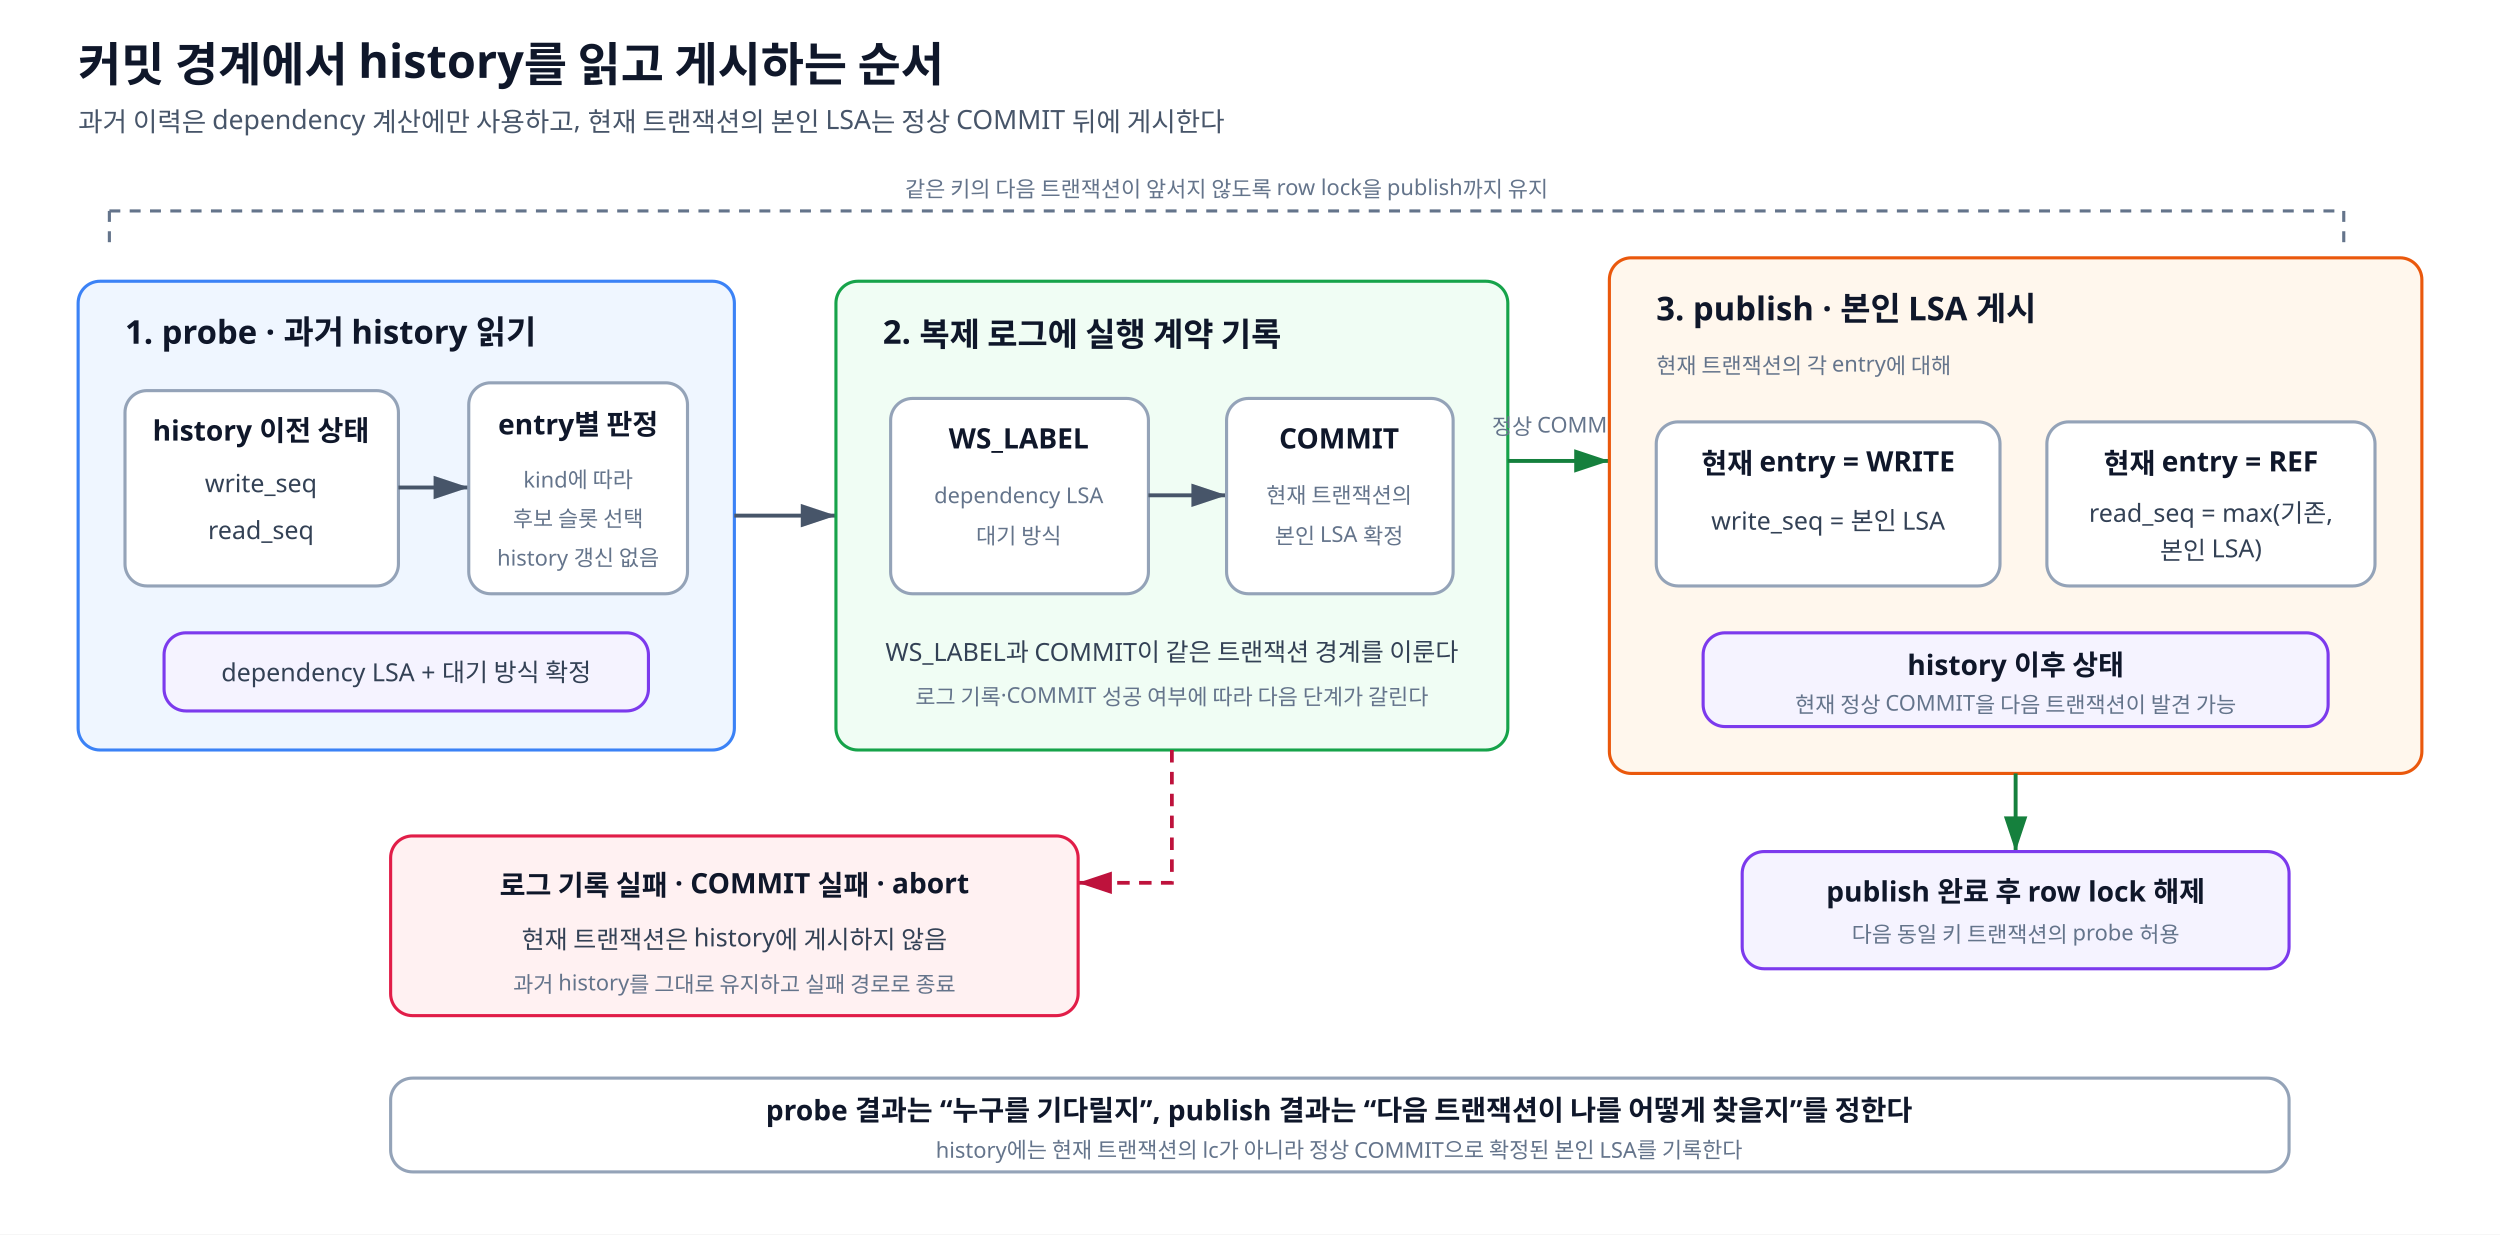
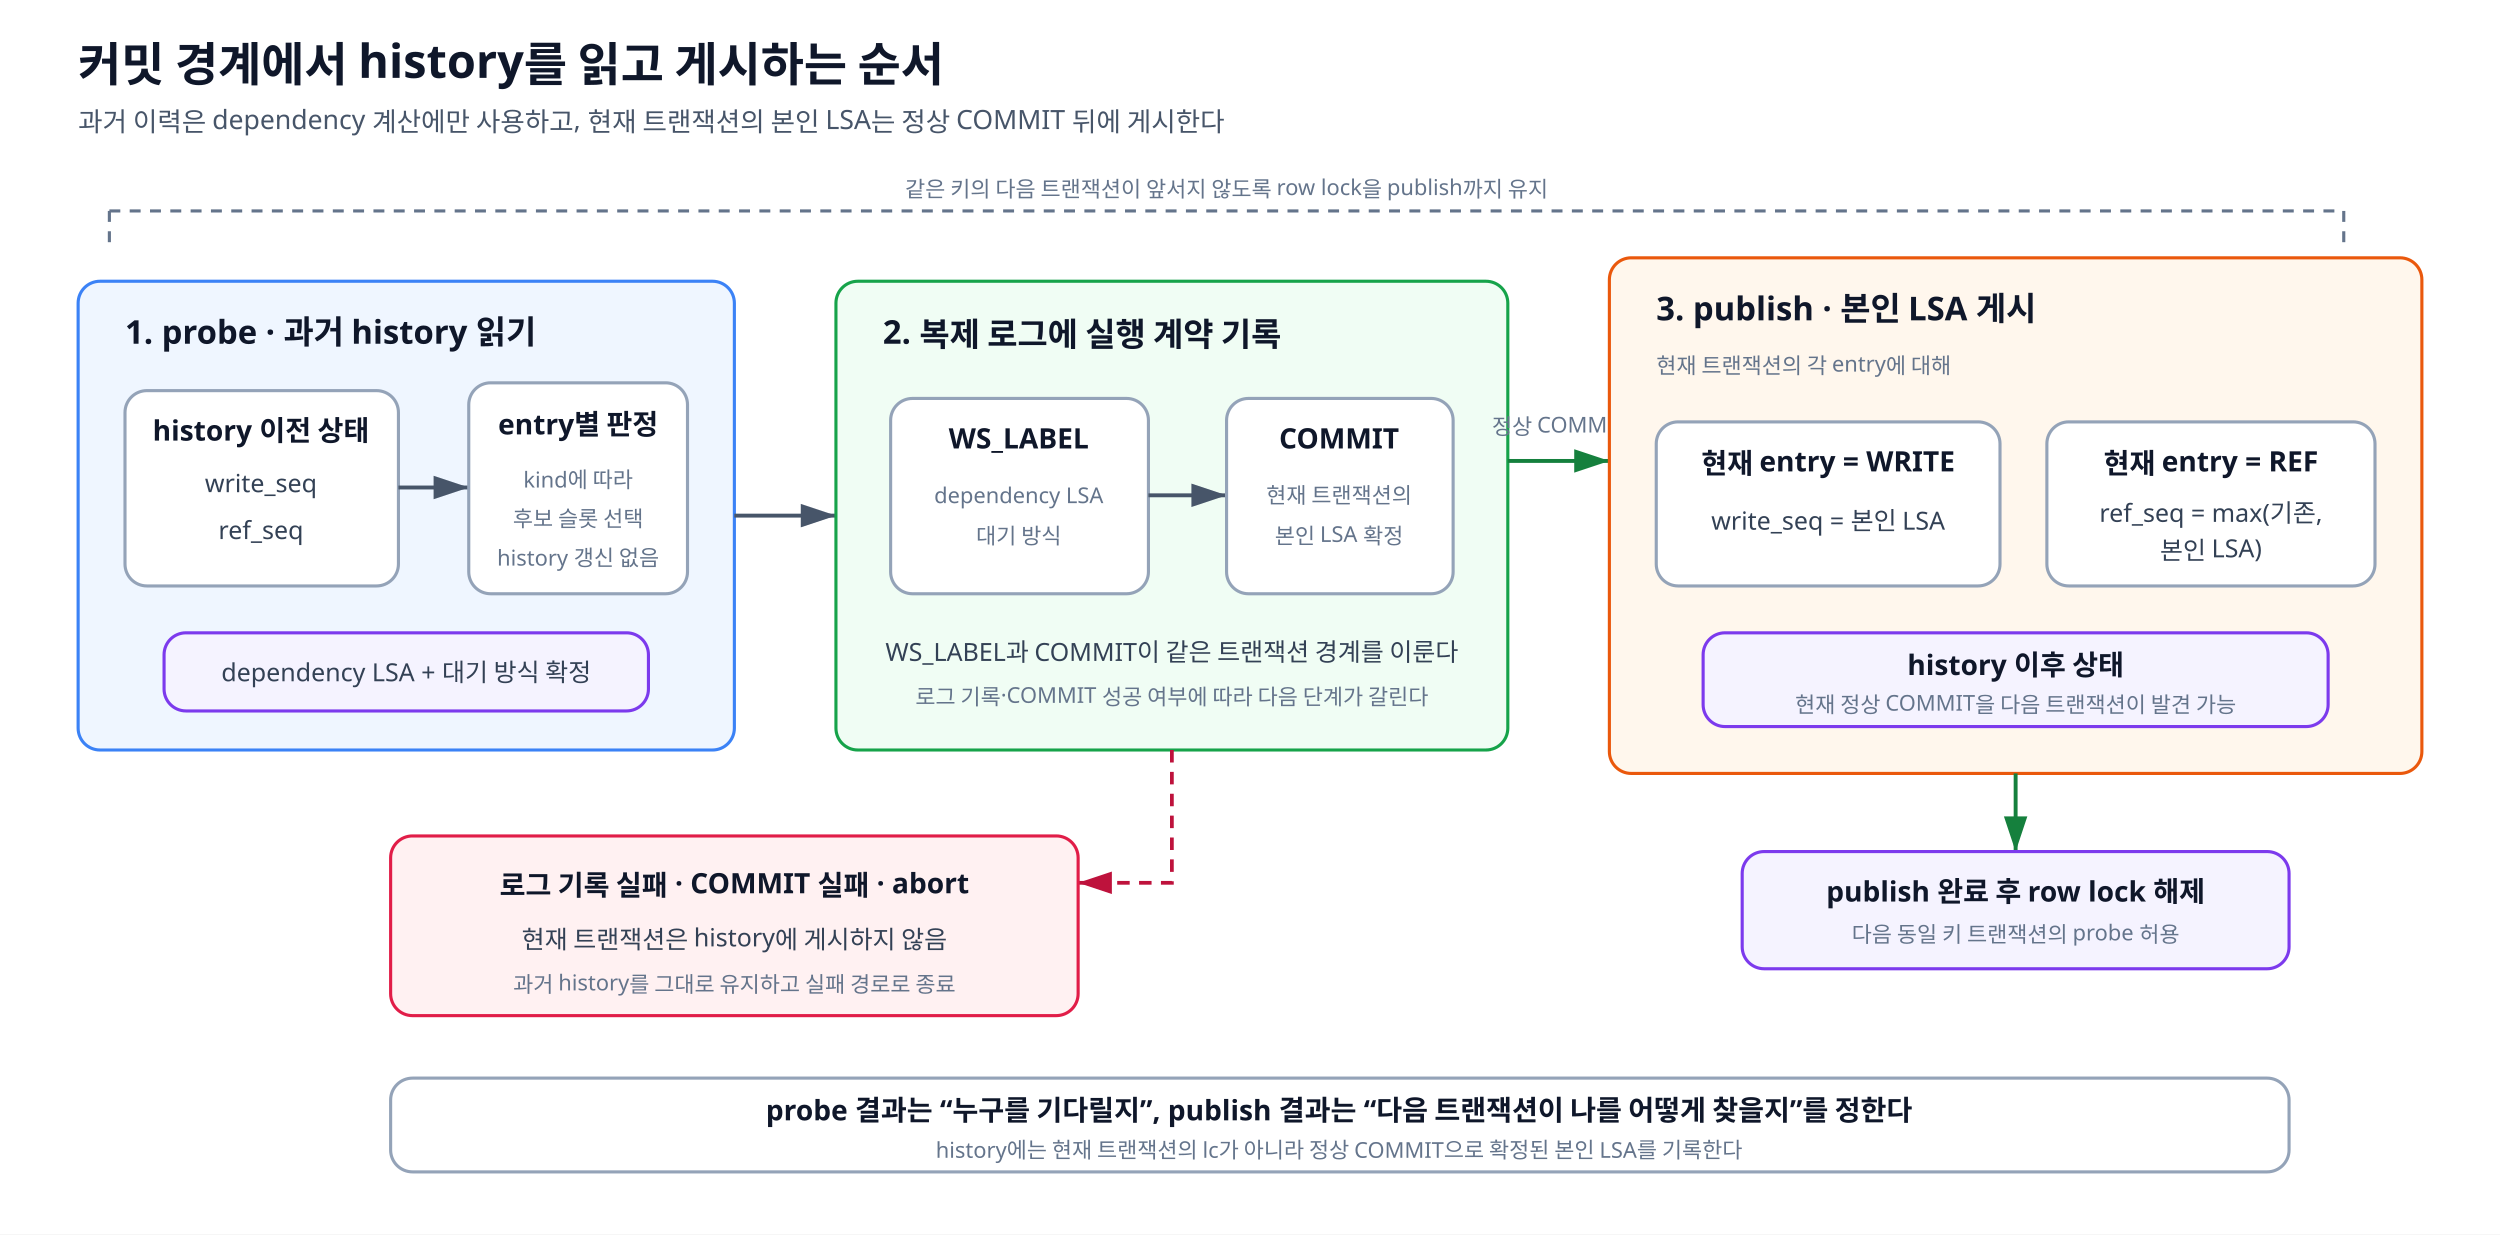
<svg xmlns="http://www.w3.org/2000/svg" width="1600" height="790" viewBox="0 0 1600 790">
  <defs>
    <style>
      .title{font:700 30px sans-serif;fill:#0f172a}
      .sub{font:500 17px sans-serif;fill:#475569}
      .phase{font:700 21px sans-serif;fill:#0f172a}
      .head{font:700 18px sans-serif;fill:#0f172a}
      .body{font:500 16px sans-serif;fill:#334155}
      .small{font:500 14px sans-serif;fill:#64748b}
      .box{fill:#fff;stroke:#94a3b8;stroke-width:2;rx:14}
      .probe{fill:#eff6ff;stroke:#3b82f6}
      .log{fill:#f0fdf4;stroke:#16a34a}
      .publish{fill:#fff7ed;stroke:#ea580c}
      .success{fill:#f5f3ff;stroke:#7c3aed}
      .fail{fill:#fff1f2;stroke:#e11d48}
      .arrow{fill:none;stroke:#475569;stroke-width:2.5;marker-end:url(#arrow)}
      .goodArrow{fill:none;stroke:#15803d;stroke-width:2.5;marker-end:url(#green)}
      .badArrow{fill:none;stroke:#be123c;stroke-width:2.4;stroke-dasharray:8 6;marker-end:url(#red)}
      .lock{fill:none;stroke:#64748b;stroke-width:2;stroke-dasharray:7 6}
    </style>
    <marker id="arrow" markerWidth="10" markerHeight="10" refX="9" refY="3" orient="auto">
      <path d="M0,0 L9,3 L0,6 Z" fill="#475569" />
    </marker>
    <marker id="green" markerWidth="10" markerHeight="10" refX="9" refY="3" orient="auto">
      <path d="M0,0 L9,3 L0,6 Z" fill="#15803d" />
    </marker>
    <marker id="red" markerWidth="10" markerHeight="10" refX="9" refY="3" orient="auto">
      <path d="M0,0 L9,3 L0,6 Z" fill="#be123c" />
    </marker>
  </defs>
  <rect width="1600" height="790" fill="#fff" />
  <text x="50" y="52" class="title">커밋 경계에서 history를 읽고 게시하는 순서</text>
  <text x="50" y="84" class="sub">과거 이력은 dependency 계산에만 사용하고, 현재 트랜잭션의 본인 LSA는 정상 COMMIT 뒤에 게시한다</text>
  <path d="M70 135 H1500 M70 135 V155 M1500 135 V155" class="lock" />
  <text x="785" y="126" text-anchor="middle" class="small">같은 키의 다음 트랜잭션이 앞서지 않도록 row lock을 publish까지 유지</text>
  <rect x="50" y="180" width="420" height="300" class="box probe" />
  <text x="80" y="220" class="phase">1. probe · 과거 history 읽기</text>
  <rect x="80" y="250" width="175" height="125" class="box" />
  <text x="167" y="282" text-anchor="middle" class="head">history 이전 상태</text>
  <text x="167" y="315" text-anchor="middle" class="body">write_seq</text>
-   <text x="167" y="345" text-anchor="middle" class="body">read_seq</text>
+   <text x="167" y="345" text-anchor="middle" class="body">ref_seq</text>
  <path d="M255 312 H300" class="arrow" />
  <rect x="300" y="245" width="140" height="135" class="box" />
  <text x="370" y="278" text-anchor="middle" class="head">entry별 판정</text>
  <text x="370" y="312" text-anchor="middle" class="small">kind에 따라</text>
  <text x="370" y="337" text-anchor="middle" class="small">후보 슬롯 선택</text>
  <text x="370" y="362" text-anchor="middle" class="small">history 갱신 없음</text>
  <rect x="105" y="405" width="310" height="50" class="box success" />
  <text x="260" y="436" text-anchor="middle" class="body">dependency LSA + 대기 방식 확정</text>
  <path d="M470 330 H535" class="arrow" />
  <rect x="535" y="180" width="430" height="300" class="box log" />
  <text x="565" y="220" class="phase">2. 복제 로그에 실행 계약 기록</text>
  <rect x="570" y="255" width="165" height="125" class="box" />
  <text x="652" y="287" text-anchor="middle" class="head">WS_LABEL</text>
  <text x="652" y="322" text-anchor="middle" class="small">dependency LSA</text>
  <text x="652" y="348" text-anchor="middle" class="small">대기 방식</text>
  <path d="M735 317 H785" class="arrow" />
  <rect x="785" y="255" width="145" height="125" class="box" />
  <text x="857" y="287" text-anchor="middle" class="head">COMMIT</text>
  <text x="857" y="322" text-anchor="middle" class="small">현재 트랜잭션의</text>
  <text x="857" y="348" text-anchor="middle" class="small">본인 LSA 확정</text>
  <text x="750" y="423" text-anchor="middle" class="body">WS_LABEL과 COMMIT이 같은 트랜잭션 경계를 이룬다</text>
  <text x="750" y="451" text-anchor="middle" class="small">로그 기록·COMMIT 성공 여부에 따라 다음 단계가 갈린다</text>
  <path d="M965 295 H1030" class="goodArrow" />
  <text x="998" y="278" text-anchor="middle" class="small">정상 COMMIT</text>
  <rect x="1030" y="165" width="520" height="330" class="box publish" />
  <text x="1060" y="205" class="phase">3. publish · 본인 LSA 게시</text>
  <text x="1060" y="239" class="small">현재 트랜잭션의 각 entry에 대해</text>
  <rect x="1060" y="270" width="220" height="105" class="box" />
  <text x="1170" y="303" text-anchor="middle" class="head">현재 entry = WRITE</text>
  <text x="1170" y="339" text-anchor="middle" class="body">write_seq = 본인 LSA</text>
  <rect x="1310" y="270" width="210" height="105" class="box" />
  <text x="1415" y="303" text-anchor="middle" class="head">현재 entry = REF</text>
-   <text x="1415" y="334" text-anchor="middle" class="body">read_seq = max(기존,</text>
+   <text x="1415" y="334" text-anchor="middle" class="body">ref_seq = max(기존,</text>
  <text x="1415" y="358" text-anchor="middle" class="body">본인 LSA)</text>
  <rect x="1090" y="405" width="400" height="60" class="box success" />
  <text x="1290" y="432" text-anchor="middle" class="head">history 이후 상태</text>
  <text x="1290" y="456" text-anchor="middle" class="small">현재 정상 COMMIT을 다음 트랜잭션이 발견 가능</text>
  <path d="M1290 495 V545" class="goodArrow" />
  <rect x="1115" y="545" width="350" height="75" class="box success" />
  <text x="1290" y="577" text-anchor="middle" class="head">publish 완료 후 row lock 해제</text>
  <text x="1290" y="603" text-anchor="middle" class="small">다음 동일 키 트랜잭션의 probe 허용</text>
  <path d="M750 480 V565 H690" class="badArrow" />
  <rect x="250" y="535" width="440" height="115" class="box fail" />
  <text x="470" y="573" text-anchor="middle" class="head">로그 기록 실패 · COMMIT 실패 · abort</text>
  <text x="470" y="607" text-anchor="middle" class="body">현재 트랜잭션은 history에 게시하지 않음</text>
  <text x="470" y="635" text-anchor="middle" class="small">과거 history를 그대로 유지하고 실패 경로로 종료</text>
  <rect x="250" y="690" width="1215" height="60" class="box" />
  <text x="857" y="717" text-anchor="middle" class="head">probe 결과는 “누구를 기다릴지”, publish 결과는 “다음 트랜잭션이 나를 어떻게 찾을지”를 정한다</text>
  <text x="857" y="741" text-anchor="middle" class="small">history에는 현재 트랜잭션의 lc가 아니라 정상 COMMIT으로 확정된 본인 LSA를 기록한다</text>
</svg>
